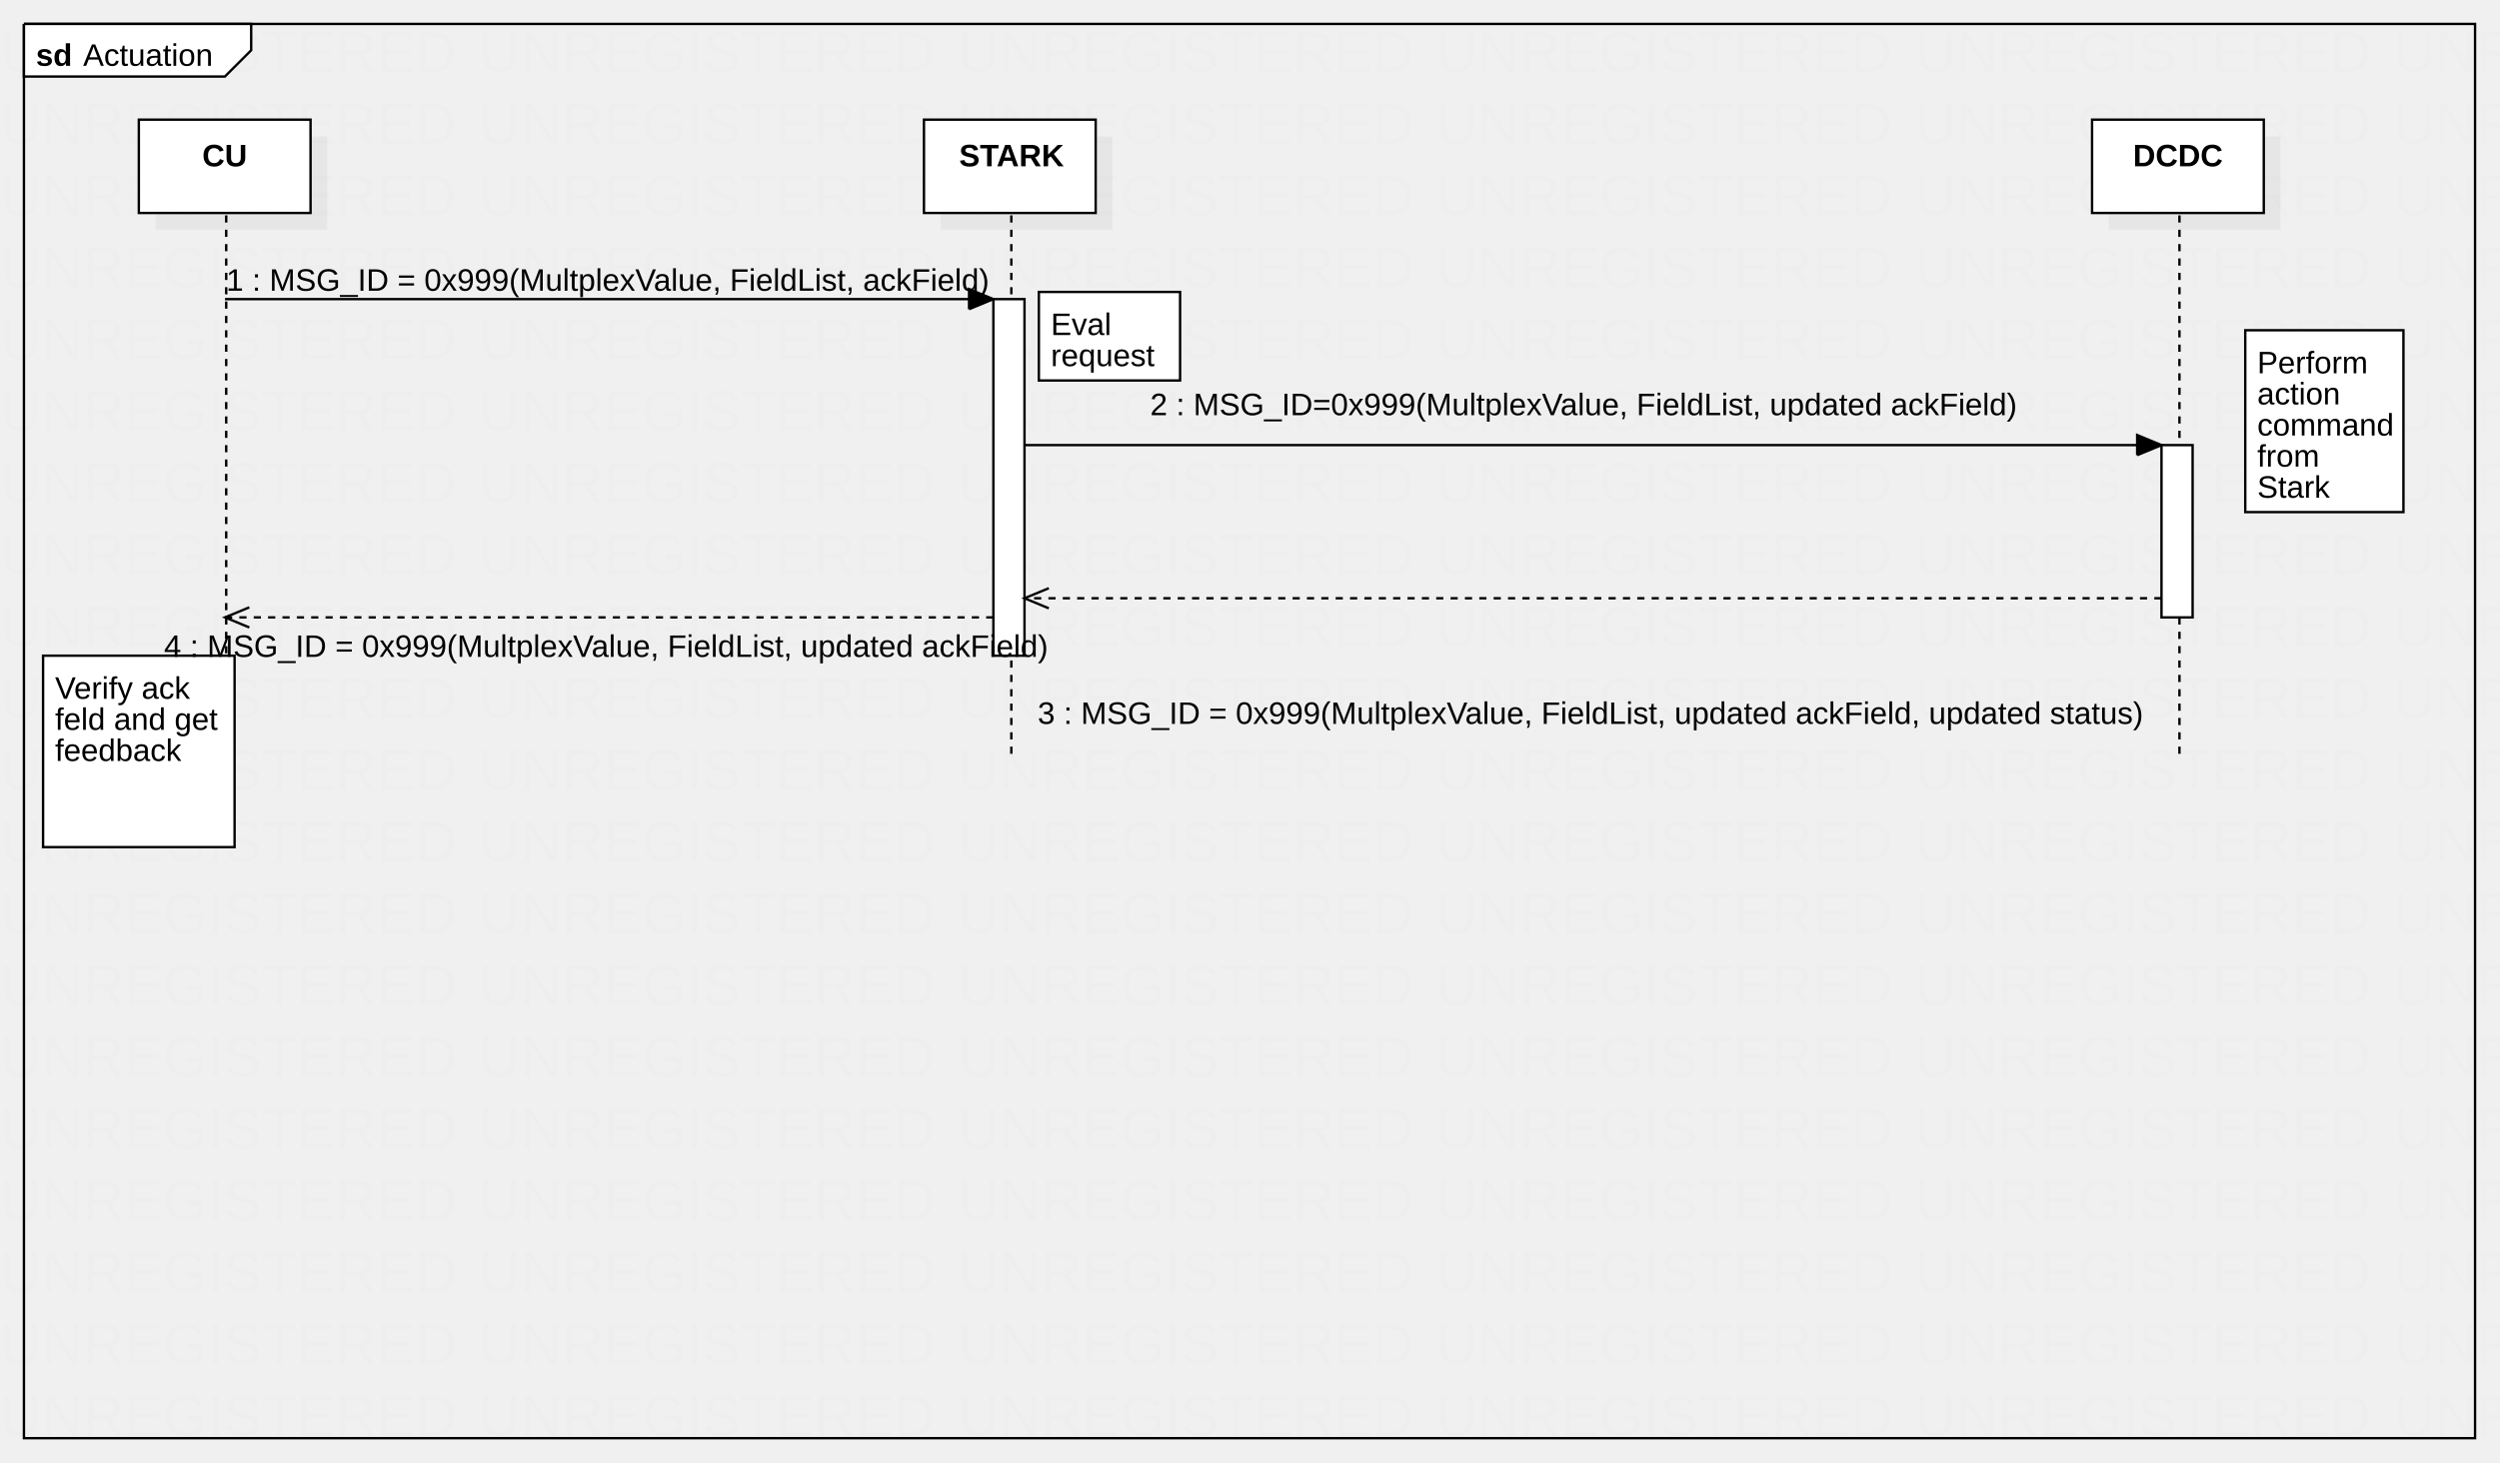
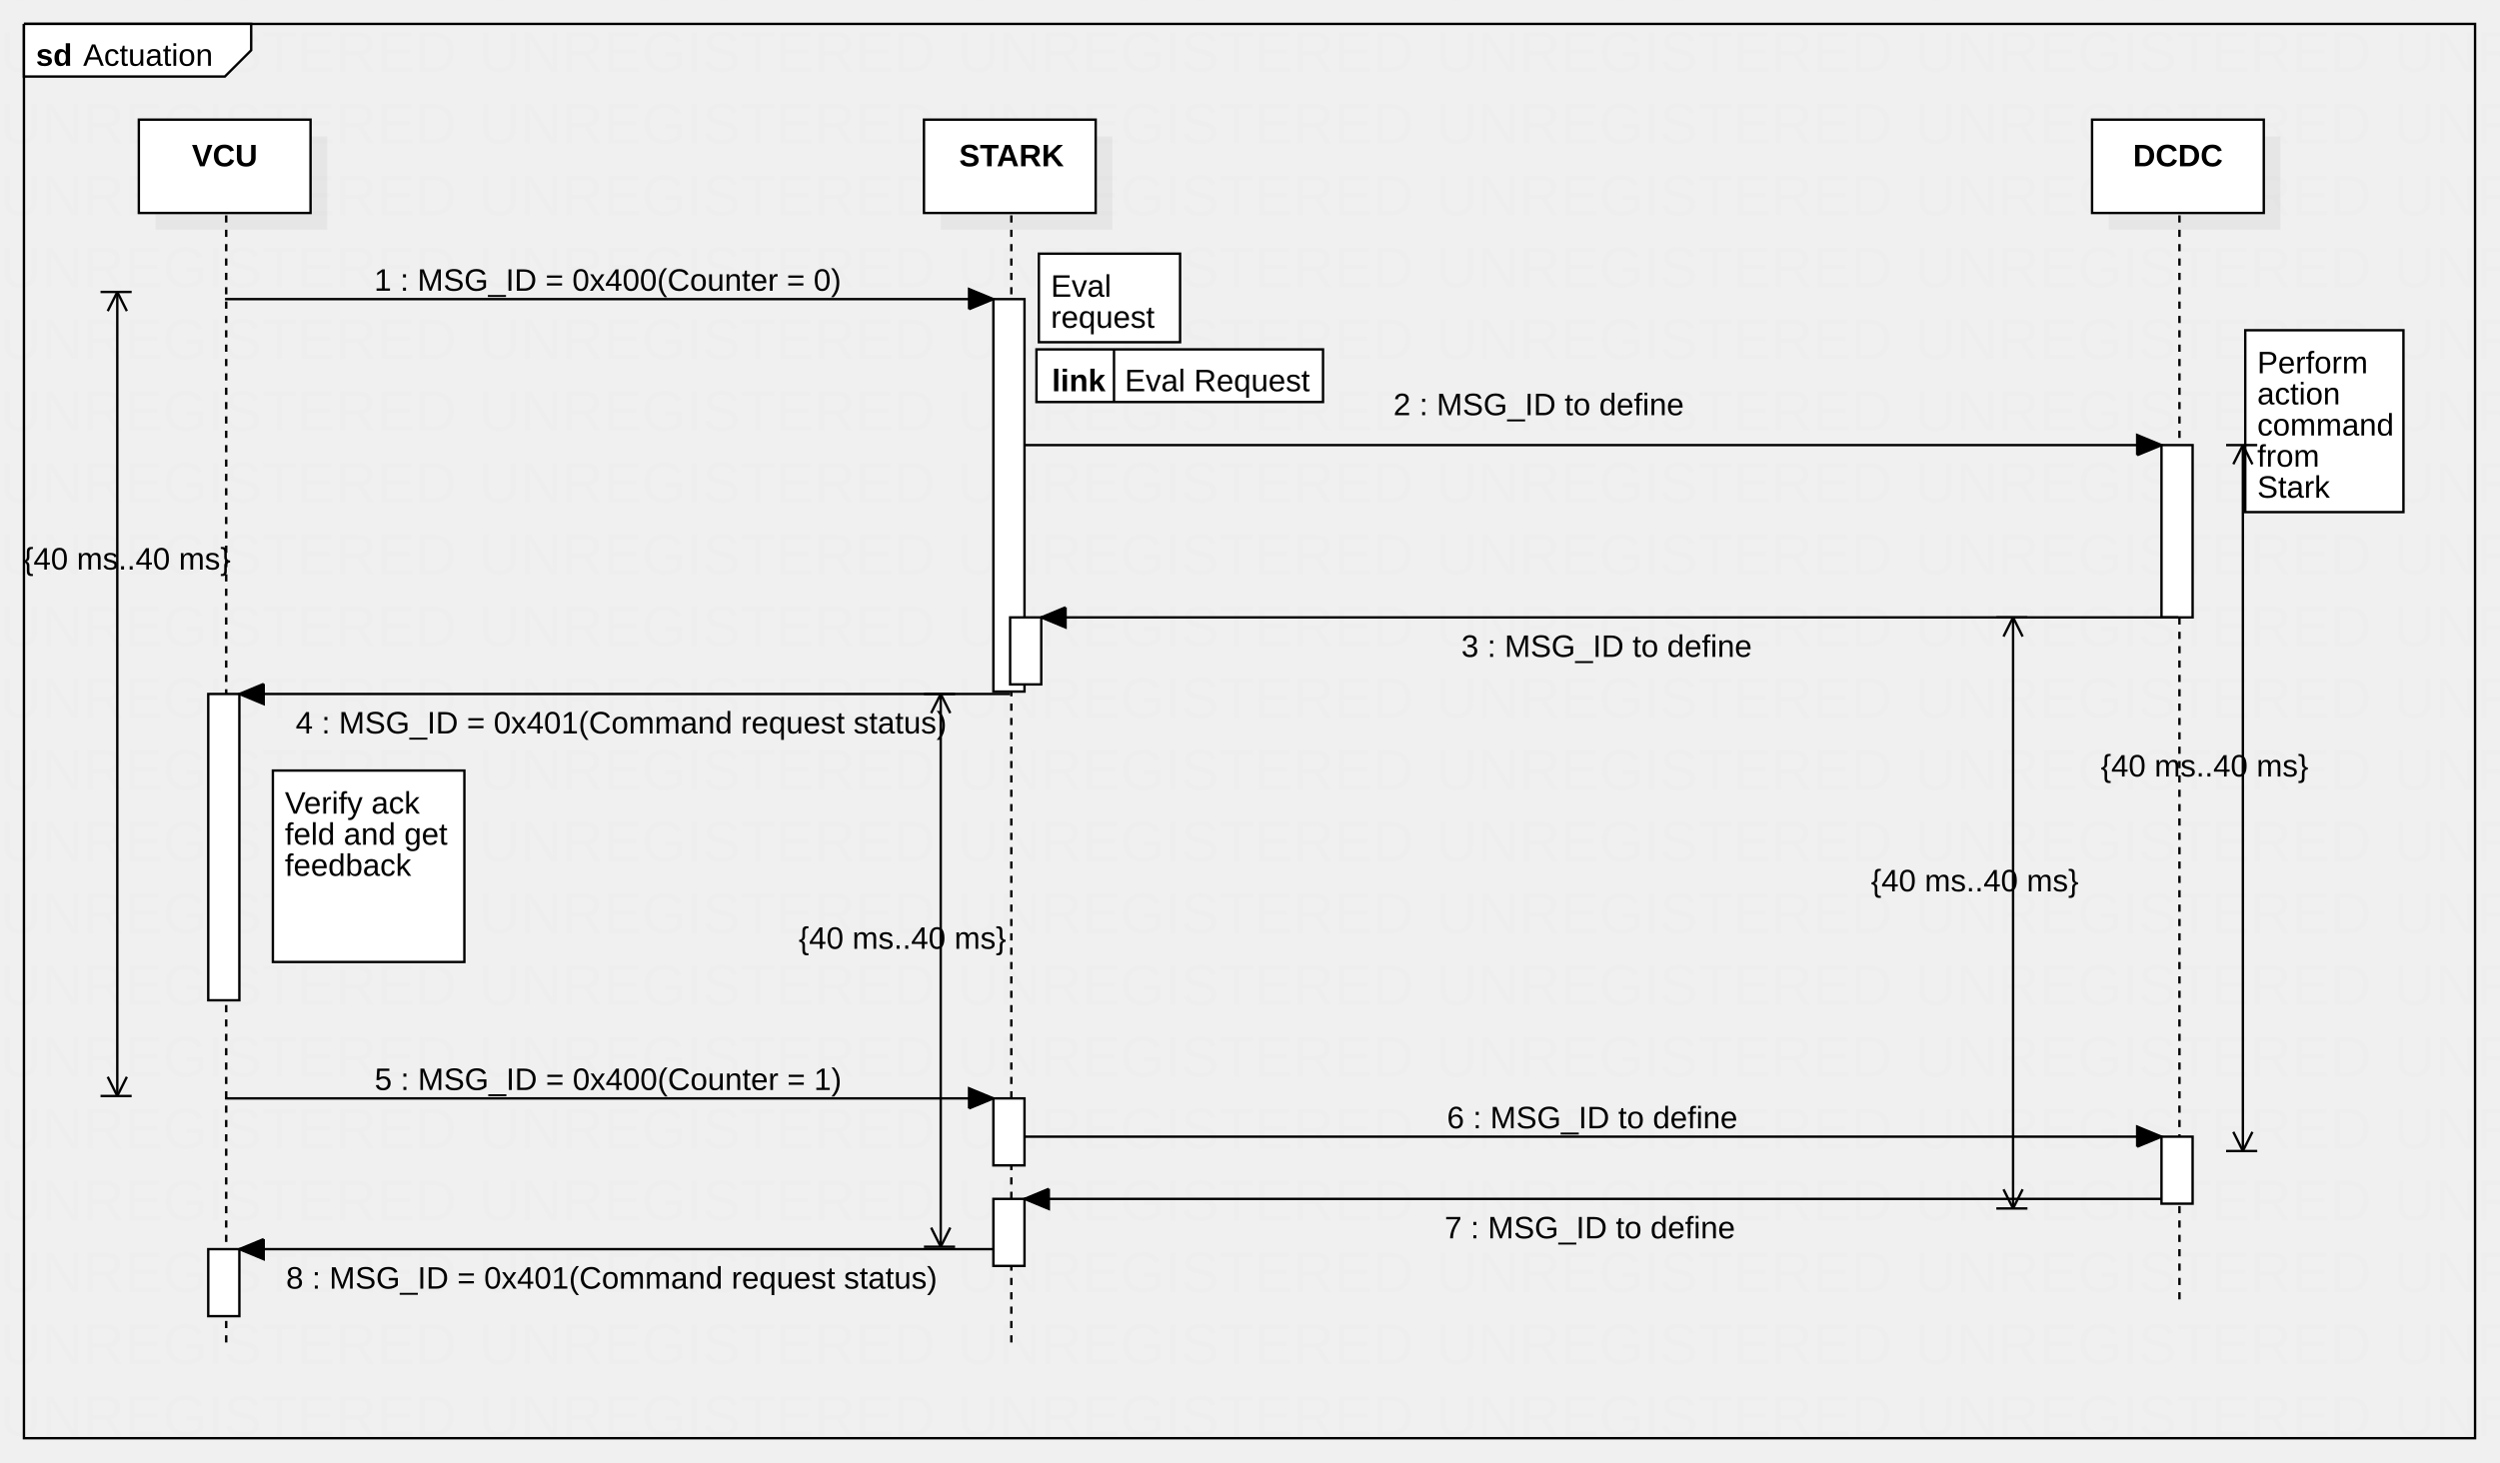
<svg xmlns="http://www.w3.org/2000/svg" version="1.1" width="1044" height="611">
  <defs />
  <g>
    <text fill="#eeeeee" stroke="none" font-family="Arial" font-size="24px" font-style="normal" font-weight="normal" text-decoration="none" x="0" y="0">UNREGISTERED</text>
    <text fill="#eeeeee" stroke="none" font-family="Arial" font-size="24px" font-style="normal" font-weight="normal" text-decoration="none" x="0" y="30">UNREGISTERED</text>
    <text fill="#eeeeee" stroke="none" font-family="Arial" font-size="24px" font-style="normal" font-weight="normal" text-decoration="none" x="0" y="60">UNREGISTERED</text>
    <text fill="#eeeeee" stroke="none" font-family="Arial" font-size="24px" font-style="normal" font-weight="normal" text-decoration="none" x="0" y="90">UNREGISTERED</text>
    <text fill="#eeeeee" stroke="none" font-family="Arial" font-size="24px" font-style="normal" font-weight="normal" text-decoration="none" x="0" y="120">UNREGISTERED</text>
    <text fill="#eeeeee" stroke="none" font-family="Arial" font-size="24px" font-style="normal" font-weight="normal" text-decoration="none" x="0" y="150">UNREGISTERED</text>
    <text fill="#eeeeee" stroke="none" font-family="Arial" font-size="24px" font-style="normal" font-weight="normal" text-decoration="none" x="0" y="180">UNREGISTERED</text>
    <text fill="#eeeeee" stroke="none" font-family="Arial" font-size="24px" font-style="normal" font-weight="normal" text-decoration="none" x="0" y="210">UNREGISTERED</text>
    <text fill="#eeeeee" stroke="none" font-family="Arial" font-size="24px" font-style="normal" font-weight="normal" text-decoration="none" x="0" y="240">UNREGISTERED</text>
    <text fill="#eeeeee" stroke="none" font-family="Arial" font-size="24px" font-style="normal" font-weight="normal" text-decoration="none" x="0" y="270">UNREGISTERED</text>
    <text fill="#eeeeee" stroke="none" font-family="Arial" font-size="24px" font-style="normal" font-weight="normal" text-decoration="none" x="0" y="300">UNREGISTERED</text>
    <text fill="#eeeeee" stroke="none" font-family="Arial" font-size="24px" font-style="normal" font-weight="normal" text-decoration="none" x="0" y="330">UNREGISTERED</text>
    <text fill="#eeeeee" stroke="none" font-family="Arial" font-size="24px" font-style="normal" font-weight="normal" text-decoration="none" x="0" y="360">UNREGISTERED</text>
    <text fill="#eeeeee" stroke="none" font-family="Arial" font-size="24px" font-style="normal" font-weight="normal" text-decoration="none" x="0" y="390">UNREGISTERED</text>
    <text fill="#eeeeee" stroke="none" font-family="Arial" font-size="24px" font-style="normal" font-weight="normal" text-decoration="none" x="0" y="420">UNREGISTERED</text>
    <text fill="#eeeeee" stroke="none" font-family="Arial" font-size="24px" font-style="normal" font-weight="normal" text-decoration="none" x="0" y="450">UNREGISTERED</text>
    <text fill="#eeeeee" stroke="none" font-family="Arial" font-size="24px" font-style="normal" font-weight="normal" text-decoration="none" x="0" y="480">UNREGISTERED</text>
    <text fill="#eeeeee" stroke="none" font-family="Arial" font-size="24px" font-style="normal" font-weight="normal" text-decoration="none" x="0" y="510">UNREGISTERED</text>
    <text fill="#eeeeee" stroke="none" font-family="Arial" font-size="24px" font-style="normal" font-weight="normal" text-decoration="none" x="0" y="540">UNREGISTERED</text>
    <text fill="#eeeeee" stroke="none" font-family="Arial" font-size="24px" font-style="normal" font-weight="normal" text-decoration="none" x="0" y="570">UNREGISTERED</text>
    <text fill="#eeeeee" stroke="none" font-family="Arial" font-size="24px" font-style="normal" font-weight="normal" text-decoration="none" x="0" y="600">UNREGISTERED</text>
    <text fill="#eeeeee" stroke="none" font-family="Arial" font-size="24px" font-style="normal" font-weight="normal" text-decoration="none" x="200" y="0">UNREGISTERED</text>
    <text fill="#eeeeee" stroke="none" font-family="Arial" font-size="24px" font-style="normal" font-weight="normal" text-decoration="none" x="200" y="30">UNREGISTERED</text>
    <text fill="#eeeeee" stroke="none" font-family="Arial" font-size="24px" font-style="normal" font-weight="normal" text-decoration="none" x="200" y="60">UNREGISTERED</text>
    <text fill="#eeeeee" stroke="none" font-family="Arial" font-size="24px" font-style="normal" font-weight="normal" text-decoration="none" x="200" y="90">UNREGISTERED</text>
    <text fill="#eeeeee" stroke="none" font-family="Arial" font-size="24px" font-style="normal" font-weight="normal" text-decoration="none" x="200" y="120">UNREGISTERED</text>
    <text fill="#eeeeee" stroke="none" font-family="Arial" font-size="24px" font-style="normal" font-weight="normal" text-decoration="none" x="200" y="150">UNREGISTERED</text>
    <text fill="#eeeeee" stroke="none" font-family="Arial" font-size="24px" font-style="normal" font-weight="normal" text-decoration="none" x="200" y="180">UNREGISTERED</text>
    <text fill="#eeeeee" stroke="none" font-family="Arial" font-size="24px" font-style="normal" font-weight="normal" text-decoration="none" x="200" y="210">UNREGISTERED</text>
    <text fill="#eeeeee" stroke="none" font-family="Arial" font-size="24px" font-style="normal" font-weight="normal" text-decoration="none" x="200" y="240">UNREGISTERED</text>
    <text fill="#eeeeee" stroke="none" font-family="Arial" font-size="24px" font-style="normal" font-weight="normal" text-decoration="none" x="200" y="270">UNREGISTERED</text>
    <text fill="#eeeeee" stroke="none" font-family="Arial" font-size="24px" font-style="normal" font-weight="normal" text-decoration="none" x="200" y="300">UNREGISTERED</text>
    <text fill="#eeeeee" stroke="none" font-family="Arial" font-size="24px" font-style="normal" font-weight="normal" text-decoration="none" x="200" y="330">UNREGISTERED</text>
    <text fill="#eeeeee" stroke="none" font-family="Arial" font-size="24px" font-style="normal" font-weight="normal" text-decoration="none" x="200" y="360">UNREGISTERED</text>
    <text fill="#eeeeee" stroke="none" font-family="Arial" font-size="24px" font-style="normal" font-weight="normal" text-decoration="none" x="200" y="390">UNREGISTERED</text>
    <text fill="#eeeeee" stroke="none" font-family="Arial" font-size="24px" font-style="normal" font-weight="normal" text-decoration="none" x="200" y="420">UNREGISTERED</text>
    <text fill="#eeeeee" stroke="none" font-family="Arial" font-size="24px" font-style="normal" font-weight="normal" text-decoration="none" x="200" y="450">UNREGISTERED</text>
    <text fill="#eeeeee" stroke="none" font-family="Arial" font-size="24px" font-style="normal" font-weight="normal" text-decoration="none" x="200" y="480">UNREGISTERED</text>
    <text fill="#eeeeee" stroke="none" font-family="Arial" font-size="24px" font-style="normal" font-weight="normal" text-decoration="none" x="200" y="510">UNREGISTERED</text>
    <text fill="#eeeeee" stroke="none" font-family="Arial" font-size="24px" font-style="normal" font-weight="normal" text-decoration="none" x="200" y="540">UNREGISTERED</text>
    <text fill="#eeeeee" stroke="none" font-family="Arial" font-size="24px" font-style="normal" font-weight="normal" text-decoration="none" x="200" y="570">UNREGISTERED</text>
    <text fill="#eeeeee" stroke="none" font-family="Arial" font-size="24px" font-style="normal" font-weight="normal" text-decoration="none" x="200" y="600">UNREGISTERED</text>
    <text fill="#eeeeee" stroke="none" font-family="Arial" font-size="24px" font-style="normal" font-weight="normal" text-decoration="none" x="400" y="0">UNREGISTERED</text>
    <text fill="#eeeeee" stroke="none" font-family="Arial" font-size="24px" font-style="normal" font-weight="normal" text-decoration="none" x="400" y="30">UNREGISTERED</text>
    <text fill="#eeeeee" stroke="none" font-family="Arial" font-size="24px" font-style="normal" font-weight="normal" text-decoration="none" x="400" y="60">UNREGISTERED</text>
    <text fill="#eeeeee" stroke="none" font-family="Arial" font-size="24px" font-style="normal" font-weight="normal" text-decoration="none" x="400" y="90">UNREGISTERED</text>
    <text fill="#eeeeee" stroke="none" font-family="Arial" font-size="24px" font-style="normal" font-weight="normal" text-decoration="none" x="400" y="120">UNREGISTERED</text>
    <text fill="#eeeeee" stroke="none" font-family="Arial" font-size="24px" font-style="normal" font-weight="normal" text-decoration="none" x="400" y="150">UNREGISTERED</text>
    <text fill="#eeeeee" stroke="none" font-family="Arial" font-size="24px" font-style="normal" font-weight="normal" text-decoration="none" x="400" y="180">UNREGISTERED</text>
    <text fill="#eeeeee" stroke="none" font-family="Arial" font-size="24px" font-style="normal" font-weight="normal" text-decoration="none" x="400" y="210">UNREGISTERED</text>
    <text fill="#eeeeee" stroke="none" font-family="Arial" font-size="24px" font-style="normal" font-weight="normal" text-decoration="none" x="400" y="240">UNREGISTERED</text>
    <text fill="#eeeeee" stroke="none" font-family="Arial" font-size="24px" font-style="normal" font-weight="normal" text-decoration="none" x="400" y="270">UNREGISTERED</text>
    <text fill="#eeeeee" stroke="none" font-family="Arial" font-size="24px" font-style="normal" font-weight="normal" text-decoration="none" x="400" y="300">UNREGISTERED</text>
    <text fill="#eeeeee" stroke="none" font-family="Arial" font-size="24px" font-style="normal" font-weight="normal" text-decoration="none" x="400" y="330">UNREGISTERED</text>
    <text fill="#eeeeee" stroke="none" font-family="Arial" font-size="24px" font-style="normal" font-weight="normal" text-decoration="none" x="400" y="360">UNREGISTERED</text>
    <text fill="#eeeeee" stroke="none" font-family="Arial" font-size="24px" font-style="normal" font-weight="normal" text-decoration="none" x="400" y="390">UNREGISTERED</text>
    <text fill="#eeeeee" stroke="none" font-family="Arial" font-size="24px" font-style="normal" font-weight="normal" text-decoration="none" x="400" y="420">UNREGISTERED</text>
    <text fill="#eeeeee" stroke="none" font-family="Arial" font-size="24px" font-style="normal" font-weight="normal" text-decoration="none" x="400" y="450">UNREGISTERED</text>
    <text fill="#eeeeee" stroke="none" font-family="Arial" font-size="24px" font-style="normal" font-weight="normal" text-decoration="none" x="400" y="480">UNREGISTERED</text>
    <text fill="#eeeeee" stroke="none" font-family="Arial" font-size="24px" font-style="normal" font-weight="normal" text-decoration="none" x="400" y="510">UNREGISTERED</text>
    <text fill="#eeeeee" stroke="none" font-family="Arial" font-size="24px" font-style="normal" font-weight="normal" text-decoration="none" x="400" y="540">UNREGISTERED</text>
    <text fill="#eeeeee" stroke="none" font-family="Arial" font-size="24px" font-style="normal" font-weight="normal" text-decoration="none" x="400" y="570">UNREGISTERED</text>
    <text fill="#eeeeee" stroke="none" font-family="Arial" font-size="24px" font-style="normal" font-weight="normal" text-decoration="none" x="400" y="600">UNREGISTERED</text>
    <text fill="#eeeeee" stroke="none" font-family="Arial" font-size="24px" font-style="normal" font-weight="normal" text-decoration="none" x="600" y="0">UNREGISTERED</text>
    <text fill="#eeeeee" stroke="none" font-family="Arial" font-size="24px" font-style="normal" font-weight="normal" text-decoration="none" x="600" y="30">UNREGISTERED</text>
    <text fill="#eeeeee" stroke="none" font-family="Arial" font-size="24px" font-style="normal" font-weight="normal" text-decoration="none" x="600" y="60">UNREGISTERED</text>
    <text fill="#eeeeee" stroke="none" font-family="Arial" font-size="24px" font-style="normal" font-weight="normal" text-decoration="none" x="600" y="90">UNREGISTERED</text>
    <text fill="#eeeeee" stroke="none" font-family="Arial" font-size="24px" font-style="normal" font-weight="normal" text-decoration="none" x="600" y="120">UNREGISTERED</text>
    <text fill="#eeeeee" stroke="none" font-family="Arial" font-size="24px" font-style="normal" font-weight="normal" text-decoration="none" x="600" y="150">UNREGISTERED</text>
    <text fill="#eeeeee" stroke="none" font-family="Arial" font-size="24px" font-style="normal" font-weight="normal" text-decoration="none" x="600" y="180">UNREGISTERED</text>
    <text fill="#eeeeee" stroke="none" font-family="Arial" font-size="24px" font-style="normal" font-weight="normal" text-decoration="none" x="600" y="210">UNREGISTERED</text>
    <text fill="#eeeeee" stroke="none" font-family="Arial" font-size="24px" font-style="normal" font-weight="normal" text-decoration="none" x="600" y="240">UNREGISTERED</text>
    <text fill="#eeeeee" stroke="none" font-family="Arial" font-size="24px" font-style="normal" font-weight="normal" text-decoration="none" x="600" y="270">UNREGISTERED</text>
    <text fill="#eeeeee" stroke="none" font-family="Arial" font-size="24px" font-style="normal" font-weight="normal" text-decoration="none" x="600" y="300">UNREGISTERED</text>
    <text fill="#eeeeee" stroke="none" font-family="Arial" font-size="24px" font-style="normal" font-weight="normal" text-decoration="none" x="600" y="330">UNREGISTERED</text>
    <text fill="#eeeeee" stroke="none" font-family="Arial" font-size="24px" font-style="normal" font-weight="normal" text-decoration="none" x="600" y="360">UNREGISTERED</text>
    <text fill="#eeeeee" stroke="none" font-family="Arial" font-size="24px" font-style="normal" font-weight="normal" text-decoration="none" x="600" y="390">UNREGISTERED</text>
    <text fill="#eeeeee" stroke="none" font-family="Arial" font-size="24px" font-style="normal" font-weight="normal" text-decoration="none" x="600" y="420">UNREGISTERED</text>
    <text fill="#eeeeee" stroke="none" font-family="Arial" font-size="24px" font-style="normal" font-weight="normal" text-decoration="none" x="600" y="450">UNREGISTERED</text>
    <text fill="#eeeeee" stroke="none" font-family="Arial" font-size="24px" font-style="normal" font-weight="normal" text-decoration="none" x="600" y="480">UNREGISTERED</text>
    <text fill="#eeeeee" stroke="none" font-family="Arial" font-size="24px" font-style="normal" font-weight="normal" text-decoration="none" x="600" y="510">UNREGISTERED</text>
    <text fill="#eeeeee" stroke="none" font-family="Arial" font-size="24px" font-style="normal" font-weight="normal" text-decoration="none" x="600" y="540">UNREGISTERED</text>
    <text fill="#eeeeee" stroke="none" font-family="Arial" font-size="24px" font-style="normal" font-weight="normal" text-decoration="none" x="600" y="570">UNREGISTERED</text>
    <text fill="#eeeeee" stroke="none" font-family="Arial" font-size="24px" font-style="normal" font-weight="normal" text-decoration="none" x="600" y="600">UNREGISTERED</text>
    <text fill="#eeeeee" stroke="none" font-family="Arial" font-size="24px" font-style="normal" font-weight="normal" text-decoration="none" x="800" y="0">UNREGISTERED</text>
    <text fill="#eeeeee" stroke="none" font-family="Arial" font-size="24px" font-style="normal" font-weight="normal" text-decoration="none" x="800" y="30">UNREGISTERED</text>
    <text fill="#eeeeee" stroke="none" font-family="Arial" font-size="24px" font-style="normal" font-weight="normal" text-decoration="none" x="800" y="60">UNREGISTERED</text>
    <text fill="#eeeeee" stroke="none" font-family="Arial" font-size="24px" font-style="normal" font-weight="normal" text-decoration="none" x="800" y="90">UNREGISTERED</text>
    <text fill="#eeeeee" stroke="none" font-family="Arial" font-size="24px" font-style="normal" font-weight="normal" text-decoration="none" x="800" y="120">UNREGISTERED</text>
    <text fill="#eeeeee" stroke="none" font-family="Arial" font-size="24px" font-style="normal" font-weight="normal" text-decoration="none" x="800" y="150">UNREGISTERED</text>
    <text fill="#eeeeee" stroke="none" font-family="Arial" font-size="24px" font-style="normal" font-weight="normal" text-decoration="none" x="800" y="180">UNREGISTERED</text>
    <text fill="#eeeeee" stroke="none" font-family="Arial" font-size="24px" font-style="normal" font-weight="normal" text-decoration="none" x="800" y="210">UNREGISTERED</text>
    <text fill="#eeeeee" stroke="none" font-family="Arial" font-size="24px" font-style="normal" font-weight="normal" text-decoration="none" x="800" y="240">UNREGISTERED</text>
    <text fill="#eeeeee" stroke="none" font-family="Arial" font-size="24px" font-style="normal" font-weight="normal" text-decoration="none" x="800" y="270">UNREGISTERED</text>
    <text fill="#eeeeee" stroke="none" font-family="Arial" font-size="24px" font-style="normal" font-weight="normal" text-decoration="none" x="800" y="300">UNREGISTERED</text>
    <text fill="#eeeeee" stroke="none" font-family="Arial" font-size="24px" font-style="normal" font-weight="normal" text-decoration="none" x="800" y="330">UNREGISTERED</text>
    <text fill="#eeeeee" stroke="none" font-family="Arial" font-size="24px" font-style="normal" font-weight="normal" text-decoration="none" x="800" y="360">UNREGISTERED</text>
    <text fill="#eeeeee" stroke="none" font-family="Arial" font-size="24px" font-style="normal" font-weight="normal" text-decoration="none" x="800" y="390">UNREGISTERED</text>
    <text fill="#eeeeee" stroke="none" font-family="Arial" font-size="24px" font-style="normal" font-weight="normal" text-decoration="none" x="800" y="420">UNREGISTERED</text>
    <text fill="#eeeeee" stroke="none" font-family="Arial" font-size="24px" font-style="normal" font-weight="normal" text-decoration="none" x="800" y="450">UNREGISTERED</text>
    <text fill="#eeeeee" stroke="none" font-family="Arial" font-size="24px" font-style="normal" font-weight="normal" text-decoration="none" x="800" y="480">UNREGISTERED</text>
    <text fill="#eeeeee" stroke="none" font-family="Arial" font-size="24px" font-style="normal" font-weight="normal" text-decoration="none" x="800" y="510">UNREGISTERED</text>
    <text fill="#eeeeee" stroke="none" font-family="Arial" font-size="24px" font-style="normal" font-weight="normal" text-decoration="none" x="800" y="540">UNREGISTERED</text>
    <text fill="#eeeeee" stroke="none" font-family="Arial" font-size="24px" font-style="normal" font-weight="normal" text-decoration="none" x="800" y="570">UNREGISTERED</text>
    <text fill="#eeeeee" stroke="none" font-family="Arial" font-size="24px" font-style="normal" font-weight="normal" text-decoration="none" x="800" y="600">UNREGISTERED</text>
    <text fill="#eeeeee" stroke="none" font-family="Arial" font-size="24px" font-style="normal" font-weight="normal" text-decoration="none" x="1000" y="0">UNREGISTERED</text>
    <text fill="#eeeeee" stroke="none" font-family="Arial" font-size="24px" font-style="normal" font-weight="normal" text-decoration="none" x="1000" y="30">UNREGISTERED</text>
    <text fill="#eeeeee" stroke="none" font-family="Arial" font-size="24px" font-style="normal" font-weight="normal" text-decoration="none" x="1000" y="60">UNREGISTERED</text>
    <text fill="#eeeeee" stroke="none" font-family="Arial" font-size="24px" font-style="normal" font-weight="normal" text-decoration="none" x="1000" y="90">UNREGISTERED</text>
    <text fill="#eeeeee" stroke="none" font-family="Arial" font-size="24px" font-style="normal" font-weight="normal" text-decoration="none" x="1000" y="120">UNREGISTERED</text>
    <text fill="#eeeeee" stroke="none" font-family="Arial" font-size="24px" font-style="normal" font-weight="normal" text-decoration="none" x="1000" y="150">UNREGISTERED</text>
    <text fill="#eeeeee" stroke="none" font-family="Arial" font-size="24px" font-style="normal" font-weight="normal" text-decoration="none" x="1000" y="180">UNREGISTERED</text>
    <text fill="#eeeeee" stroke="none" font-family="Arial" font-size="24px" font-style="normal" font-weight="normal" text-decoration="none" x="1000" y="210">UNREGISTERED</text>
    <text fill="#eeeeee" stroke="none" font-family="Arial" font-size="24px" font-style="normal" font-weight="normal" text-decoration="none" x="1000" y="240">UNREGISTERED</text>
    <text fill="#eeeeee" stroke="none" font-family="Arial" font-size="24px" font-style="normal" font-weight="normal" text-decoration="none" x="1000" y="270">UNREGISTERED</text>
    <text fill="#eeeeee" stroke="none" font-family="Arial" font-size="24px" font-style="normal" font-weight="normal" text-decoration="none" x="1000" y="300">UNREGISTERED</text>
    <text fill="#eeeeee" stroke="none" font-family="Arial" font-size="24px" font-style="normal" font-weight="normal" text-decoration="none" x="1000" y="330">UNREGISTERED</text>
    <text fill="#eeeeee" stroke="none" font-family="Arial" font-size="24px" font-style="normal" font-weight="normal" text-decoration="none" x="1000" y="360">UNREGISTERED</text>
    <text fill="#eeeeee" stroke="none" font-family="Arial" font-size="24px" font-style="normal" font-weight="normal" text-decoration="none" x="1000" y="390">UNREGISTERED</text>
    <text fill="#eeeeee" stroke="none" font-family="Arial" font-size="24px" font-style="normal" font-weight="normal" text-decoration="none" x="1000" y="420">UNREGISTERED</text>
    <text fill="#eeeeee" stroke="none" font-family="Arial" font-size="24px" font-style="normal" font-weight="normal" text-decoration="none" x="1000" y="450">UNREGISTERED</text>
    <text fill="#eeeeee" stroke="none" font-family="Arial" font-size="24px" font-style="normal" font-weight="normal" text-decoration="none" x="1000" y="480">UNREGISTERED</text>
    <text fill="#eeeeee" stroke="none" font-family="Arial" font-size="24px" font-style="normal" font-weight="normal" text-decoration="none" x="1000" y="510">UNREGISTERED</text>
    <text fill="#eeeeee" stroke="none" font-family="Arial" font-size="24px" font-style="normal" font-weight="normal" text-decoration="none" x="1000" y="540">UNREGISTERED</text>
    <text fill="#eeeeee" stroke="none" font-family="Arial" font-size="24px" font-style="normal" font-weight="normal" text-decoration="none" x="1000" y="570">UNREGISTERED</text>
    <text fill="#eeeeee" stroke="none" font-family="Arial" font-size="24px" font-style="normal" font-weight="normal" text-decoration="none" x="1000" y="600">UNREGISTERED</text>
    <g transform="translate(10,10) scale(1,1)">
      <path fill="none" stroke="#000000" d="M 0 0 L 1024 0 L 1024 591 L 0 591 L 0 0" stroke-miterlimit="10" />
    </g>
    <g transform="translate(10,10) scale(1,1)">
      <path fill="#ffffff" stroke="none" d="M 0 0 L 0 22 L 83.933 22 L 94.933 11 L 94.933 0 L 0 0" />
    </g>
    <g transform="translate(10,10) scale(1,1)">
      <path fill="none" stroke="#000000" d="M 0 0 L 0 22 L 83.933 22 L 94.933 11 L 94.933 0 L 0 0 L 0 0" stroke-miterlimit="10" />
    </g>
    <g transform="translate(10,10) scale(1,1)">
      <g>
        <path fill="none" stroke="none" />
        <text fill="#000000" stroke="none" font-family="Arial" font-size="13px" font-style="normal" font-weight="normal" text-decoration="none" x="24.73" y="17.5">Actuation</text>
      </g>
    </g>
    <g transform="translate(10,10) scale(1,1)">
      <g>
        <path fill="none" stroke="none" />
        <text fill="#000000" stroke="none" font-family="Arial" font-size="13px" font-style="normal" font-weight="bold" text-decoration="none" x="5" y="17.5">sd</text>
      </g>
    </g>
    <g transform="translate(10,10) scale(1,1)">
      <rect fill="#C0C0C0" stroke="none" x="55" y="47" width="71.736" height="39" opacity="0.2" />
    </g>
    <g transform="translate(10,10) scale(1,1)">
      <rect fill="#ffffff" stroke="none" x="48" y="40" width="71.736" height="39" />
    </g>
    <g transform="translate(10,10) scale(1,1)">
      <path fill="none" stroke="#000000" d="M 48 40 L 119.736 40 L 119.736 79 L 48 79 L 48 40 Z Z" stroke-miterlimit="10" />
    </g>
    <g transform="translate(10,10) scale(1,1)">
      <g>
        <path fill="none" stroke="none" />
-         <text fill="#000000" stroke="none" font-family="Arial" font-size="13px" font-style="normal" font-weight="bold" text-decoration="none" x="74.48" y="59.5">CU</text>
-       </g>
-     </g>
-     <g transform="translate(10,10) scale(1,1)">
-       <path fill="none" stroke="#000000" d="M 84.5 80 L 84.5 278" stroke-miterlimit="10" stroke-dasharray="3" />
+         <text fill="#000000" stroke="none" font-family="Arial" font-size="13px" font-style="normal" font-weight="bold" text-decoration="none" x="70.145" y="59.5">VCU</text>
+       </g>
+     </g>
+     <g transform="translate(10,10) scale(1,1)">
+       <path fill="none" stroke="#000000" d="M 84.5 80 L 84.5 554" stroke-miterlimit="10" stroke-dasharray="3" />
    </g>
    <g transform="translate(10,10) scale(1,1)">
      <rect fill="#C0C0C0" stroke="none" x="383" y="47" width="71.736" height="39" opacity="0.2" />
    </g>
    <g transform="translate(10,10) scale(1,1)">
      <rect fill="#ffffff" stroke="none" x="376" y="40" width="71.736" height="39" />
    </g>
    <g transform="translate(10,10) scale(1,1)">
      <path fill="none" stroke="#000000" d="M 376 40 L 447.736 40 L 447.736 79 L 376 79 L 376 40 Z Z" stroke-miterlimit="10" />
    </g>
    <g transform="translate(10,10) scale(1,1)">
      <g>
        <path fill="none" stroke="none" />
        <text fill="#000000" stroke="none" font-family="Arial" font-size="13px" font-style="normal" font-weight="bold" text-decoration="none" x="390.68" y="59.5">STARK</text>
      </g>
    </g>
    <g transform="translate(10,10) scale(1,1)">
-       <path fill="none" stroke="#000000" d="M 412.5 80 L 412.5 306" stroke-miterlimit="10" stroke-dasharray="3" />
+       <path fill="none" stroke="#000000" d="M 412.5 80 L 412.5 554" stroke-miterlimit="10" stroke-dasharray="3" />
    </g>
    <g transform="translate(10,10) scale(1,1)">
      <rect fill="#C0C0C0" stroke="none" x="871" y="47" width="71.736" height="39" opacity="0.2" />
    </g>
    <g transform="translate(10,10) scale(1,1)">
      <rect fill="#ffffff" stroke="none" x="864" y="40" width="71.736" height="39" />
    </g>
    <g transform="translate(10,10) scale(1,1)">
      <path fill="none" stroke="#000000" d="M 864 40 L 935.736 40 L 935.736 79 L 864 79 L 864 40 Z Z" stroke-miterlimit="10" />
    </g>
    <g transform="translate(10,10) scale(1,1)">
      <g>
        <path fill="none" stroke="none" />
        <text fill="#000000" stroke="none" font-family="Arial" font-size="13px" font-style="normal" font-weight="bold" text-decoration="none" x="881.092" y="59.5">DCDC</text>
      </g>
    </g>
    <g transform="translate(10,10) scale(1,1)">
-       <path fill="none" stroke="#000000" d="M 900.5 80 L 900.5 306" stroke-miterlimit="10" stroke-dasharray="3" />
-     </g>
-     <g transform="translate(10,10) scale(1,1)">
-       <rect fill="#ffffff" stroke="none" x="424" y="112" width="59" height="37" />
-     </g>
-     <g transform="translate(10,10) scale(1,1)">
-       <path fill="none" stroke="#000000" d="M 424 112 L 483 112 L 483 149 L 424 149 L 424 112 Z Z" stroke-miterlimit="10" />
-     </g>
-     <g transform="translate(10,10) scale(1,1)">
-       <g>
-         <path fill="none" stroke="none" />
-         <text fill="#000000" stroke="none" font-family="Arial" font-size="13px" font-style="normal" font-weight="normal" text-decoration="none" x="429" y="130">Eval</text>
-         <text fill="#000000" stroke="none" font-family="Arial" font-size="13px" font-style="normal" font-weight="normal" text-decoration="none" x="429" y="143">request</text>
+       <path fill="none" stroke="#000000" d="M 900.5 80 L 900.5 533" stroke-miterlimit="10" stroke-dasharray="3" />
+     </g>
+     <g transform="translate(10,10) scale(1,1)">
+       <rect fill="#ffffff" stroke="none" x="424" y="96" width="59" height="37" />
+     </g>
+     <g transform="translate(10,10) scale(1,1)">
+       <path fill="none" stroke="#000000" d="M 424 96 L 483 96 L 483 133 L 424 133 L 424 96 Z Z" stroke-miterlimit="10" />
+     </g>
+     <g transform="translate(10,10) scale(1,1)">
+       <g>
+         <path fill="none" stroke="none" />
+         <text fill="#000000" stroke="none" font-family="Arial" font-size="13px" font-style="normal" font-weight="normal" text-decoration="none" x="429" y="114">Eval</text>
+         <text fill="#000000" stroke="none" font-family="Arial" font-size="13px" font-style="normal" font-weight="normal" text-decoration="none" x="429" y="127">request</text>
      </g>
    </g>
    <g transform="translate(10,10) scale(1,1)">
      <rect fill="#ffffff" stroke="none" x="928" y="128" width="66.078" height="76" />
    </g>
    <g transform="translate(10,10) scale(1,1)">
      <path fill="none" stroke="#000000" d="M 928 128 L 994.078 128 L 994.078 204 L 928 204 L 928 128 Z Z" stroke-miterlimit="10" />
    </g>
    <g transform="translate(10,10) scale(1,1)">
      <g>
        <path fill="none" stroke="none" />
        <text fill="#000000" stroke="none" font-family="Arial" font-size="13px" font-style="normal" font-weight="normal" text-decoration="none" x="933" y="146">Perform</text>
        <text fill="#000000" stroke="none" font-family="Arial" font-size="13px" font-style="normal" font-weight="normal" text-decoration="none" x="933" y="159">action</text>
        <text fill="#000000" stroke="none" font-family="Arial" font-size="13px" font-style="normal" font-weight="normal" text-decoration="none" x="933" y="172">command</text>
        <text fill="#000000" stroke="none" font-family="Arial" font-size="13px" font-style="normal" font-weight="normal" text-decoration="none" x="933" y="185">from</text>
        <text fill="#000000" stroke="none" font-family="Arial" font-size="13px" font-style="normal" font-weight="normal" text-decoration="none" x="933" y="198">Stark</text>
      </g>
    </g>
    <g transform="translate(10,10) scale(1,1)">
-       <rect fill="#ffffff" stroke="none" x="8" y="264" width="80" height="80" />
-     </g>
-     <g transform="translate(10,10) scale(1,1)">
-       <path fill="none" stroke="#000000" d="M 8 264 L 88 264 L 88 344 L 8 344 L 8 264 Z Z" stroke-miterlimit="10" />
-     </g>
-     <g transform="translate(10,10) scale(1,1)">
-       <g>
-         <path fill="none" stroke="none" />
-         <text fill="#000000" stroke="none" font-family="Arial" font-size="13px" font-style="normal" font-weight="normal" text-decoration="none" x="13" y="282">Verify ack</text>
-         <text fill="#000000" stroke="none" font-family="Arial" font-size="13px" font-style="normal" font-weight="normal" text-decoration="none" x="13" y="295">feld and get</text>
-         <text fill="#000000" stroke="none" font-family="Arial" font-size="13px" font-style="normal" font-weight="normal" text-decoration="none" x="13" y="308">feedback</text>
+       <rect fill="#ffffff" stroke="none" x="104" y="312" width="80" height="80" />
+     </g>
+     <g transform="translate(10,10) scale(1,1)">
+       <path fill="none" stroke="#000000" d="M 104 312 L 184 312 L 184 392 L 104 392 L 104 312 Z Z" stroke-miterlimit="10" />
+     </g>
+     <g transform="translate(10,10) scale(1,1)">
+       <g>
+         <path fill="none" stroke="none" />
+         <text fill="#000000" stroke="none" font-family="Arial" font-size="13px" font-style="normal" font-weight="normal" text-decoration="none" x="109" y="330">Verify ack</text>
+         <text fill="#000000" stroke="none" font-family="Arial" font-size="13px" font-style="normal" font-weight="normal" text-decoration="none" x="109" y="343">feld and get</text>
+         <text fill="#000000" stroke="none" font-family="Arial" font-size="13px" font-style="normal" font-weight="normal" text-decoration="none" x="109" y="356">feedback</text>
+       </g>
+     </g>
+     <g transform="translate(10,10) scale(1,1)">
+       <rect fill="#ffffff" stroke="none" x="423" y="136" width="119.715" height="22" />
+     </g>
+     <g transform="translate(10,10) scale(1,1)">
+       <path fill="none" stroke="#000000" d="M 423 136 L 542.715 136 L 542.715 158 L 423 158 L 423 136 Z Z" stroke-miterlimit="10" />
+     </g>
+     <g transform="translate(10,10) scale(1,1)">
+       <path fill="none" stroke="#000000" d="M 455.395 136 L 455.395 158" stroke-miterlimit="10" />
+     </g>
+     <g transform="translate(10,10) scale(1,1)">
+       <g>
+         <path fill="none" stroke="none" />
+         <text fill="#000000" stroke="none" font-family="Arial" font-size="13px" font-style="normal" font-weight="normal" text-decoration="none" x="459.895" y="153.5">Eval Request</text>
+       </g>
+     </g>
+     <g transform="translate(10,10) scale(1,1)">
+       <g>
+         <path fill="none" stroke="none" />
+         <text fill="#000000" stroke="none" font-family="Arial" font-size="13px" font-style="normal" font-weight="bold" text-decoration="none" x="429.444" y="153.5">link</text>
+       </g>
+     </g>
+     <g transform="translate(10,10) scale(1,1)">
+       <path fill="none" stroke="#000000" d="M 32 112 L 45 112" stroke-miterlimit="10" />
+     </g>
+     <g transform="translate(10,10) scale(1,1)">
+       <path fill="none" stroke="#000000" d="M 32 448 L 45 448" stroke-miterlimit="10" />
+     </g>
+     <g transform="translate(10,10) scale(1,1)">
+       <path fill="none" stroke="#000000" d="M 39 112 L 39 448" stroke-miterlimit="10" />
+     </g>
+     <g transform="translate(10,10) scale(1,1)">
+       <path fill="none" stroke="#000000" d="M 39 112 L 35 120" stroke-miterlimit="10" />
+     </g>
+     <g transform="translate(10,10) scale(1,1)">
+       <path fill="none" stroke="#000000" d="M 39 112 L 43 120" stroke-miterlimit="10" />
+     </g>
+     <g transform="translate(10,10) scale(1,1)">
+       <path fill="none" stroke="#000000" d="M 39 448 L 35 440" stroke-miterlimit="10" />
+     </g>
+     <g transform="translate(10,10) scale(1,1)">
+       <path fill="none" stroke="#000000" d="M 39 448 L 43 440" stroke-miterlimit="10" />
+     </g>
+     <g transform="translate(10,10) scale(1,1)">
+       <g>
+         <path fill="none" stroke="none" />
+         <text fill="#000000" stroke="none" font-family="Arial" font-size="13px" font-style="normal" font-weight="normal" text-decoration="none" x="-0.354" y="228">{40 ms..40 ms}</text>
+       </g>
+     </g>
+     <g transform="translate(10,10) scale(1,1)">
+       <path fill="none" stroke="#000000" d="M 920 176 L 933 176" stroke-miterlimit="10" />
+     </g>
+     <g transform="translate(10,10) scale(1,1)">
+       <path fill="none" stroke="#000000" d="M 920 471 L 933 471" stroke-miterlimit="10" />
+     </g>
+     <g transform="translate(10,10) scale(1,1)">
+       <path fill="none" stroke="#000000" d="M 927 176 L 927 471" stroke-miterlimit="10" />
+     </g>
+     <g transform="translate(10,10) scale(1,1)">
+       <path fill="none" stroke="#000000" d="M 927 176 L 923 184" stroke-miterlimit="10" />
+     </g>
+     <g transform="translate(10,10) scale(1,1)">
+       <path fill="none" stroke="#000000" d="M 927 176 L 931 184" stroke-miterlimit="10" />
+     </g>
+     <g transform="translate(10,10) scale(1,1)">
+       <path fill="none" stroke="#000000" d="M 927 471 L 923 463" stroke-miterlimit="10" />
+     </g>
+     <g transform="translate(10,10) scale(1,1)">
+       <path fill="none" stroke="#000000" d="M 927 471 L 931 463" stroke-miterlimit="10" />
+     </g>
+     <g transform="translate(10,10) scale(1,1)">
+       <g>
+         <path fill="none" stroke="none" />
+         <text fill="#000000" stroke="none" font-family="Arial" font-size="13px" font-style="normal" font-weight="normal" text-decoration="none" x="867.646" y="314.5">{40 ms..40 ms}</text>
+       </g>
+     </g>
+     <g transform="translate(10,10) scale(1,1)">
+       <path fill="none" stroke="#000000" d="M 824 248 L 837 248" stroke-miterlimit="10" />
+     </g>
+     <g transform="translate(10,10) scale(1,1)">
+       <path fill="none" stroke="#000000" d="M 824 495 L 837 495" stroke-miterlimit="10" />
+     </g>
+     <g transform="translate(10,10) scale(1,1)">
+       <path fill="none" stroke="#000000" d="M 831 248 L 831 495" stroke-miterlimit="10" />
+     </g>
+     <g transform="translate(10,10) scale(1,1)">
+       <path fill="none" stroke="#000000" d="M 831 248 L 827 256" stroke-miterlimit="10" />
+     </g>
+     <g transform="translate(10,10) scale(1,1)">
+       <path fill="none" stroke="#000000" d="M 831 248 L 835 256" stroke-miterlimit="10" />
+     </g>
+     <g transform="translate(10,10) scale(1,1)">
+       <path fill="none" stroke="#000000" d="M 831 495 L 827 487" stroke-miterlimit="10" />
+     </g>
+     <g transform="translate(10,10) scale(1,1)">
+       <path fill="none" stroke="#000000" d="M 831 495 L 835 487" stroke-miterlimit="10" />
+     </g>
+     <g transform="translate(10,10) scale(1,1)">
+       <g>
+         <path fill="none" stroke="none" />
+         <text fill="#000000" stroke="none" font-family="Arial" font-size="13px" font-style="normal" font-weight="normal" text-decoration="none" x="771.646" y="362.5">{40 ms..40 ms}</text>
+       </g>
+     </g>
+     <g transform="translate(10,10) scale(1,1)">
+       <path fill="none" stroke="#000000" d="M 376 280 L 389 280" stroke-miterlimit="10" />
+     </g>
+     <g transform="translate(10,10) scale(1,1)">
+       <path fill="none" stroke="#000000" d="M 376 511 L 389 511" stroke-miterlimit="10" />
+     </g>
+     <g transform="translate(10,10) scale(1,1)">
+       <path fill="none" stroke="#000000" d="M 383 280 L 383 511" stroke-miterlimit="10" />
+     </g>
+     <g transform="translate(10,10) scale(1,1)">
+       <path fill="none" stroke="#000000" d="M 383 280 L 379 288" stroke-miterlimit="10" />
+     </g>
+     <g transform="translate(10,10) scale(1,1)">
+       <path fill="none" stroke="#000000" d="M 383 280 L 387 288" stroke-miterlimit="10" />
+     </g>
+     <g transform="translate(10,10) scale(1,1)">
+       <path fill="none" stroke="#000000" d="M 383 511 L 379 503" stroke-miterlimit="10" />
+     </g>
+     <g transform="translate(10,10) scale(1,1)">
+       <path fill="none" stroke="#000000" d="M 383 511 L 387 503" stroke-miterlimit="10" />
+     </g>
+     <g transform="translate(10,10) scale(1,1)">
+       <g>
+         <path fill="none" stroke="none" />
+         <text fill="#000000" stroke="none" font-family="Arial" font-size="13px" font-style="normal" font-weight="normal" text-decoration="none" x="323.646" y="386.5">{40 ms..40 ms}</text>
      </g>
    </g>
    <g transform="translate(10,10) scale(1,1)">
      <path fill="none" stroke="#000000" d="M 84 115 L 405 115" stroke-miterlimit="10" />
    </g>
    <g transform="translate(10,10) scale(1,1)">
      <path fill="#000000" stroke="none" d="M 394.837 119.21 L 405 115 L 394.837 110.79" />
    </g>
    <g transform="translate(10,10) scale(1,1)">
      <path fill="none" stroke="#000000" d="M 394.837 119.21 L 405 115 L 394.837 110.79 L 394.837 119.21" stroke-miterlimit="10" />
    </g>
    <g transform="translate(10,10) scale(1,1)">
      <g>
        <path fill="none" stroke="none" />
-         <text fill="#000000" stroke="none" font-family="Arial" font-size="13px" font-style="normal" font-weight="normal" text-decoration="none" x="84.5" y="111.5">1 : MSG_ID = 0x999(MultplexValue, FieldList, ackField)</text>
-       </g>
-     </g>
-     <g transform="translate(10,10) scale(1,1)">
-       <rect fill="#ffffff" stroke="none" x="405" y="115" width="13" height="149" />
-     </g>
-     <g transform="translate(10,10) scale(1,1)">
-       <path fill="none" stroke="#000000" d="M 405 115 L 418 115 L 418 264 L 405 264 L 405 115 Z Z" stroke-miterlimit="10" />
+         <text fill="#000000" stroke="none" font-family="Arial" font-size="13px" font-style="normal" font-weight="normal" text-decoration="none" x="146.329" y="111.5">1 : MSG_ID = 0x400(Counter = 0)</text>
+       </g>
+     </g>
+     <g transform="translate(10,10) scale(1,1)">
+       <rect fill="#ffffff" stroke="none" x="405" y="115" width="13" height="164" />
+     </g>
+     <g transform="translate(10,10) scale(1,1)">
+       <path fill="none" stroke="#000000" d="M 405 115 L 418 115 L 418 279 L 405 279 L 405 115 Z Z" stroke-miterlimit="10" />
    </g>
    <g transform="translate(10,10) scale(1,1)">
      <path fill="none" stroke="#000000" d="M 418 176 L 893 176" stroke-miterlimit="10" />
    </g>
    <g transform="translate(10,10) scale(1,1)">
      <path fill="#000000" stroke="none" d="M 882.837 180.21 L 893 176 L 882.837 171.79" />
    </g>
    <g transform="translate(10,10) scale(1,1)">
      <path fill="none" stroke="#000000" d="M 882.837 180.21 L 893 176 L 882.837 171.79 L 882.837 180.21" stroke-miterlimit="10" />
    </g>
    <g transform="translate(10,10) scale(1,1)">
      <g>
        <path fill="none" stroke="none" />
-         <text fill="#000000" stroke="none" font-family="Arial" font-size="13px" font-style="normal" font-weight="normal" text-decoration="none" x="470.5" y="163.5">2 : MSG_ID=0x999(MultplexValue, FieldList, updated ackField)</text>
+         <text fill="#000000" stroke="none" font-family="Arial" font-size="13px" font-style="normal" font-weight="normal" text-decoration="none" x="572.107" y="163.5">2 : MSG_ID to define</text>
      </g>
    </g>
    <g transform="translate(10,10) scale(1,1)">
      <rect fill="#ffffff" stroke="none" x="893" y="176" width="13" height="72" />
    </g>
    <g transform="translate(10,10) scale(1,1)">
      <path fill="none" stroke="#000000" d="M 893 176 L 906 176 L 906 248 L 893 248 L 893 176 Z Z" stroke-miterlimit="10" />
    </g>
    <g transform="translate(10,10) scale(1,1)">
-       <path fill="none" stroke="#000000" d="M 893 240 L 418 240" stroke-miterlimit="10" stroke-dasharray="3" />
-     </g>
-     <g transform="translate(10,10) scale(1,1)">
-       <path fill="none" stroke="#000000" d="M 428.163 235.79 L 418 240 L 428.163 244.21" stroke-miterlimit="10" />
-     </g>
-     <g transform="translate(10,10) scale(1,1)">
-       <g>
-         <path fill="none" stroke="none" />
-         <text fill="#000000" stroke="none" font-family="Arial" font-size="13px" font-style="normal" font-weight="normal" text-decoration="none" x="423.5" y="292.5">3 : MSG_ID = 0x999(MultplexValue, FieldList, updated ackField, updated status)</text>
-       </g>
-     </g>
-     <g transform="translate(10,10) scale(1,1)">
-       <path fill="none" stroke="#000000" d="M 405 248 L 84 248" stroke-miterlimit="10" stroke-dasharray="3" />
-     </g>
-     <g transform="translate(10,10) scale(1,1)">
-       <path fill="none" stroke="#000000" d="M 94.163 243.79 L 84 248 L 94.163 252.21" stroke-miterlimit="10" />
-     </g>
-     <g transform="translate(10,10) scale(1,1)">
-       <g>
-         <path fill="none" stroke="none" />
-         <text fill="#000000" stroke="none" font-family="Arial" font-size="13px" font-style="normal" font-weight="normal" text-decoration="none" x="58.5" y="264.5">4 : MSG_ID = 0x999(MultplexValue, FieldList, updated ackField)</text>
-       </g>
+       <path fill="none" stroke="#000000" d="M 900 248 L 425 248" stroke-miterlimit="10" />
+     </g>
+     <g transform="translate(10,10) scale(1,1)">
+       <path fill="#000000" stroke="none" d="M 435.163 243.79 L 425 248 L 435.163 252.21" />
+     </g>
+     <g transform="translate(10,10) scale(1,1)">
+       <path fill="none" stroke="#000000" d="M 435.163 243.79 L 425 248 L 435.163 252.21 L 435.163 243.79" stroke-miterlimit="10" />
+     </g>
+     <g transform="translate(10,10) scale(1,1)">
+       <g>
+         <path fill="none" stroke="none" />
+         <text fill="#000000" stroke="none" font-family="Arial" font-size="13px" font-style="normal" font-weight="normal" text-decoration="none" x="600.5" y="264.5">3 : MSG_ID to define</text>
+       </g>
+     </g>
+     <g transform="translate(10,10) scale(1,1)">
+       <rect fill="#ffffff" stroke="none" x="412" y="248" width="13" height="28" />
+     </g>
+     <g transform="translate(10,10) scale(1,1)">
+       <path fill="none" stroke="#000000" d="M 412 248 L 425 248 L 425 276 L 412 276 L 412 248 Z Z" stroke-miterlimit="10" />
+     </g>
+     <g transform="translate(10,10) scale(1,1)">
+       <path fill="none" stroke="#000000" d="M 412 280 L 90 280" stroke-miterlimit="10" />
+     </g>
+     <g transform="translate(10,10) scale(1,1)">
+       <path fill="#000000" stroke="none" d="M 100.163 275.79 L 90 280 L 100.163 284.21" />
+     </g>
+     <g transform="translate(10,10) scale(1,1)">
+       <path fill="none" stroke="#000000" d="M 100.163 275.79 L 90 280 L 100.163 284.21 L 100.163 275.79" stroke-miterlimit="10" />
+     </g>
+     <g transform="translate(10,10) scale(1,1)">
+       <g>
+         <path fill="none" stroke="none" />
+         <text fill="#000000" stroke="none" font-family="Arial" font-size="13px" font-style="normal" font-weight="normal" text-decoration="none" x="113.5" y="296.5">4 : MSG_ID = 0x401(Command request status)</text>
+       </g>
+     </g>
+     <g transform="translate(10,10) scale(1,1)">
+       <rect fill="#ffffff" stroke="none" x="77" y="280" width="13" height="128" />
+     </g>
+     <g transform="translate(10,10) scale(1,1)">
+       <path fill="none" stroke="#000000" d="M 77 280 L 90 280 L 90 408 L 77 408 L 77 280 Z Z" stroke-miterlimit="10" />
+     </g>
+     <g transform="translate(10,10) scale(1,1)">
+       <path fill="none" stroke="#000000" d="M 84 449 L 405 449" stroke-miterlimit="10" />
+     </g>
+     <g transform="translate(10,10) scale(1,1)">
+       <path fill="#000000" stroke="none" d="M 394.837 453.21 L 405 449 L 394.837 444.79" />
+     </g>
+     <g transform="translate(10,10) scale(1,1)">
+       <path fill="none" stroke="#000000" d="M 394.837 453.21 L 405 449 L 394.837 444.79 L 394.837 453.21" stroke-miterlimit="10" />
+     </g>
+     <g transform="translate(10,10) scale(1,1)">
+       <g>
+         <path fill="none" stroke="none" />
+         <text fill="#000000" stroke="none" font-family="Arial" font-size="13px" font-style="normal" font-weight="normal" text-decoration="none" x="146.5" y="445.5">5 : MSG_ID = 0x400(Counter = 1)</text>
+       </g>
+     </g>
+     <g transform="translate(10,10) scale(1,1)">
+       <rect fill="#ffffff" stroke="none" x="405" y="449" width="13" height="28" />
+     </g>
+     <g transform="translate(10,10) scale(1,1)">
+       <path fill="none" stroke="#000000" d="M 405 449 L 418 449 L 418 477 L 405 477 L 405 449 Z Z" stroke-miterlimit="10" />
+     </g>
+     <g transform="translate(10,10) scale(1,1)">
+       <path fill="none" stroke="#000000" d="M 418 465 L 893 465" stroke-miterlimit="10" />
+     </g>
+     <g transform="translate(10,10) scale(1,1)">
+       <path fill="#000000" stroke="none" d="M 882.837 469.21 L 893 465 L 882.837 460.79" />
+     </g>
+     <g transform="translate(10,10) scale(1,1)">
+       <path fill="none" stroke="#000000" d="M 882.837 469.21 L 893 465 L 882.837 460.79 L 882.837 469.21" stroke-miterlimit="10" />
+     </g>
+     <g transform="translate(10,10) scale(1,1)">
+       <g>
+         <path fill="none" stroke="none" />
+         <text fill="#000000" stroke="none" font-family="Arial" font-size="13px" font-style="normal" font-weight="normal" text-decoration="none" x="594.5" y="461.5">6 : MSG_ID to define</text>
+       </g>
+     </g>
+     <g transform="translate(10,10) scale(1,1)">
+       <rect fill="#ffffff" stroke="none" x="893" y="465" width="13" height="28" />
+     </g>
+     <g transform="translate(10,10) scale(1,1)">
+       <path fill="none" stroke="#000000" d="M 893 465 L 906 465 L 906 493 L 893 493 L 893 465 Z Z" stroke-miterlimit="10" />
+     </g>
+     <g transform="translate(10,10) scale(1,1)">
+       <path fill="none" stroke="#000000" d="M 893 491 L 418 491" stroke-miterlimit="10" />
+     </g>
+     <g transform="translate(10,10) scale(1,1)">
+       <path fill="#000000" stroke="none" d="M 428.163 486.79 L 418 491 L 428.163 495.21" />
+     </g>
+     <g transform="translate(10,10) scale(1,1)">
+       <path fill="none" stroke="#000000" d="M 428.163 486.79 L 418 491 L 428.163 495.21 L 428.163 486.79" stroke-miterlimit="10" />
+     </g>
+     <g transform="translate(10,10) scale(1,1)">
+       <g>
+         <path fill="none" stroke="none" />
+         <text fill="#000000" stroke="none" font-family="Arial" font-size="13px" font-style="normal" font-weight="normal" text-decoration="none" x="593.5" y="507.5">7 : MSG_ID to define</text>
+       </g>
+     </g>
+     <g transform="translate(10,10) scale(1,1)">
+       <rect fill="#ffffff" stroke="none" x="405" y="491" width="13" height="28" />
+     </g>
+     <g transform="translate(10,10) scale(1,1)">
+       <path fill="none" stroke="#000000" d="M 405 491 L 418 491 L 418 519 L 405 519 L 405 491 Z Z" stroke-miterlimit="10" />
+     </g>
+     <g transform="translate(10,10) scale(1,1)">
+       <path fill="none" stroke="#000000" d="M 405 512 L 90 512" stroke-miterlimit="10" />
+     </g>
+     <g transform="translate(10,10) scale(1,1)">
+       <path fill="#000000" stroke="none" d="M 100.163 507.79 L 90 512 L 100.163 516.21" />
+     </g>
+     <g transform="translate(10,10) scale(1,1)">
+       <path fill="none" stroke="#000000" d="M 100.163 507.79 L 90 512 L 100.163 516.21 L 100.163 507.79" stroke-miterlimit="10" />
+     </g>
+     <g transform="translate(10,10) scale(1,1)">
+       <g>
+         <path fill="none" stroke="none" />
+         <text fill="#000000" stroke="none" font-family="Arial" font-size="13px" font-style="normal" font-weight="normal" text-decoration="none" x="109.5" y="528.5">8 : MSG_ID = 0x401(Command request status)</text>
+       </g>
+     </g>
+     <g transform="translate(10,10) scale(1,1)">
+       <rect fill="#ffffff" stroke="none" x="77" y="512" width="13" height="28" />
+     </g>
+     <g transform="translate(10,10) scale(1,1)">
+       <path fill="none" stroke="#000000" d="M 77 512 L 90 512 L 90 540 L 77 540 L 77 512 Z Z" stroke-miterlimit="10" />
    </g>
  </g>
</svg>
